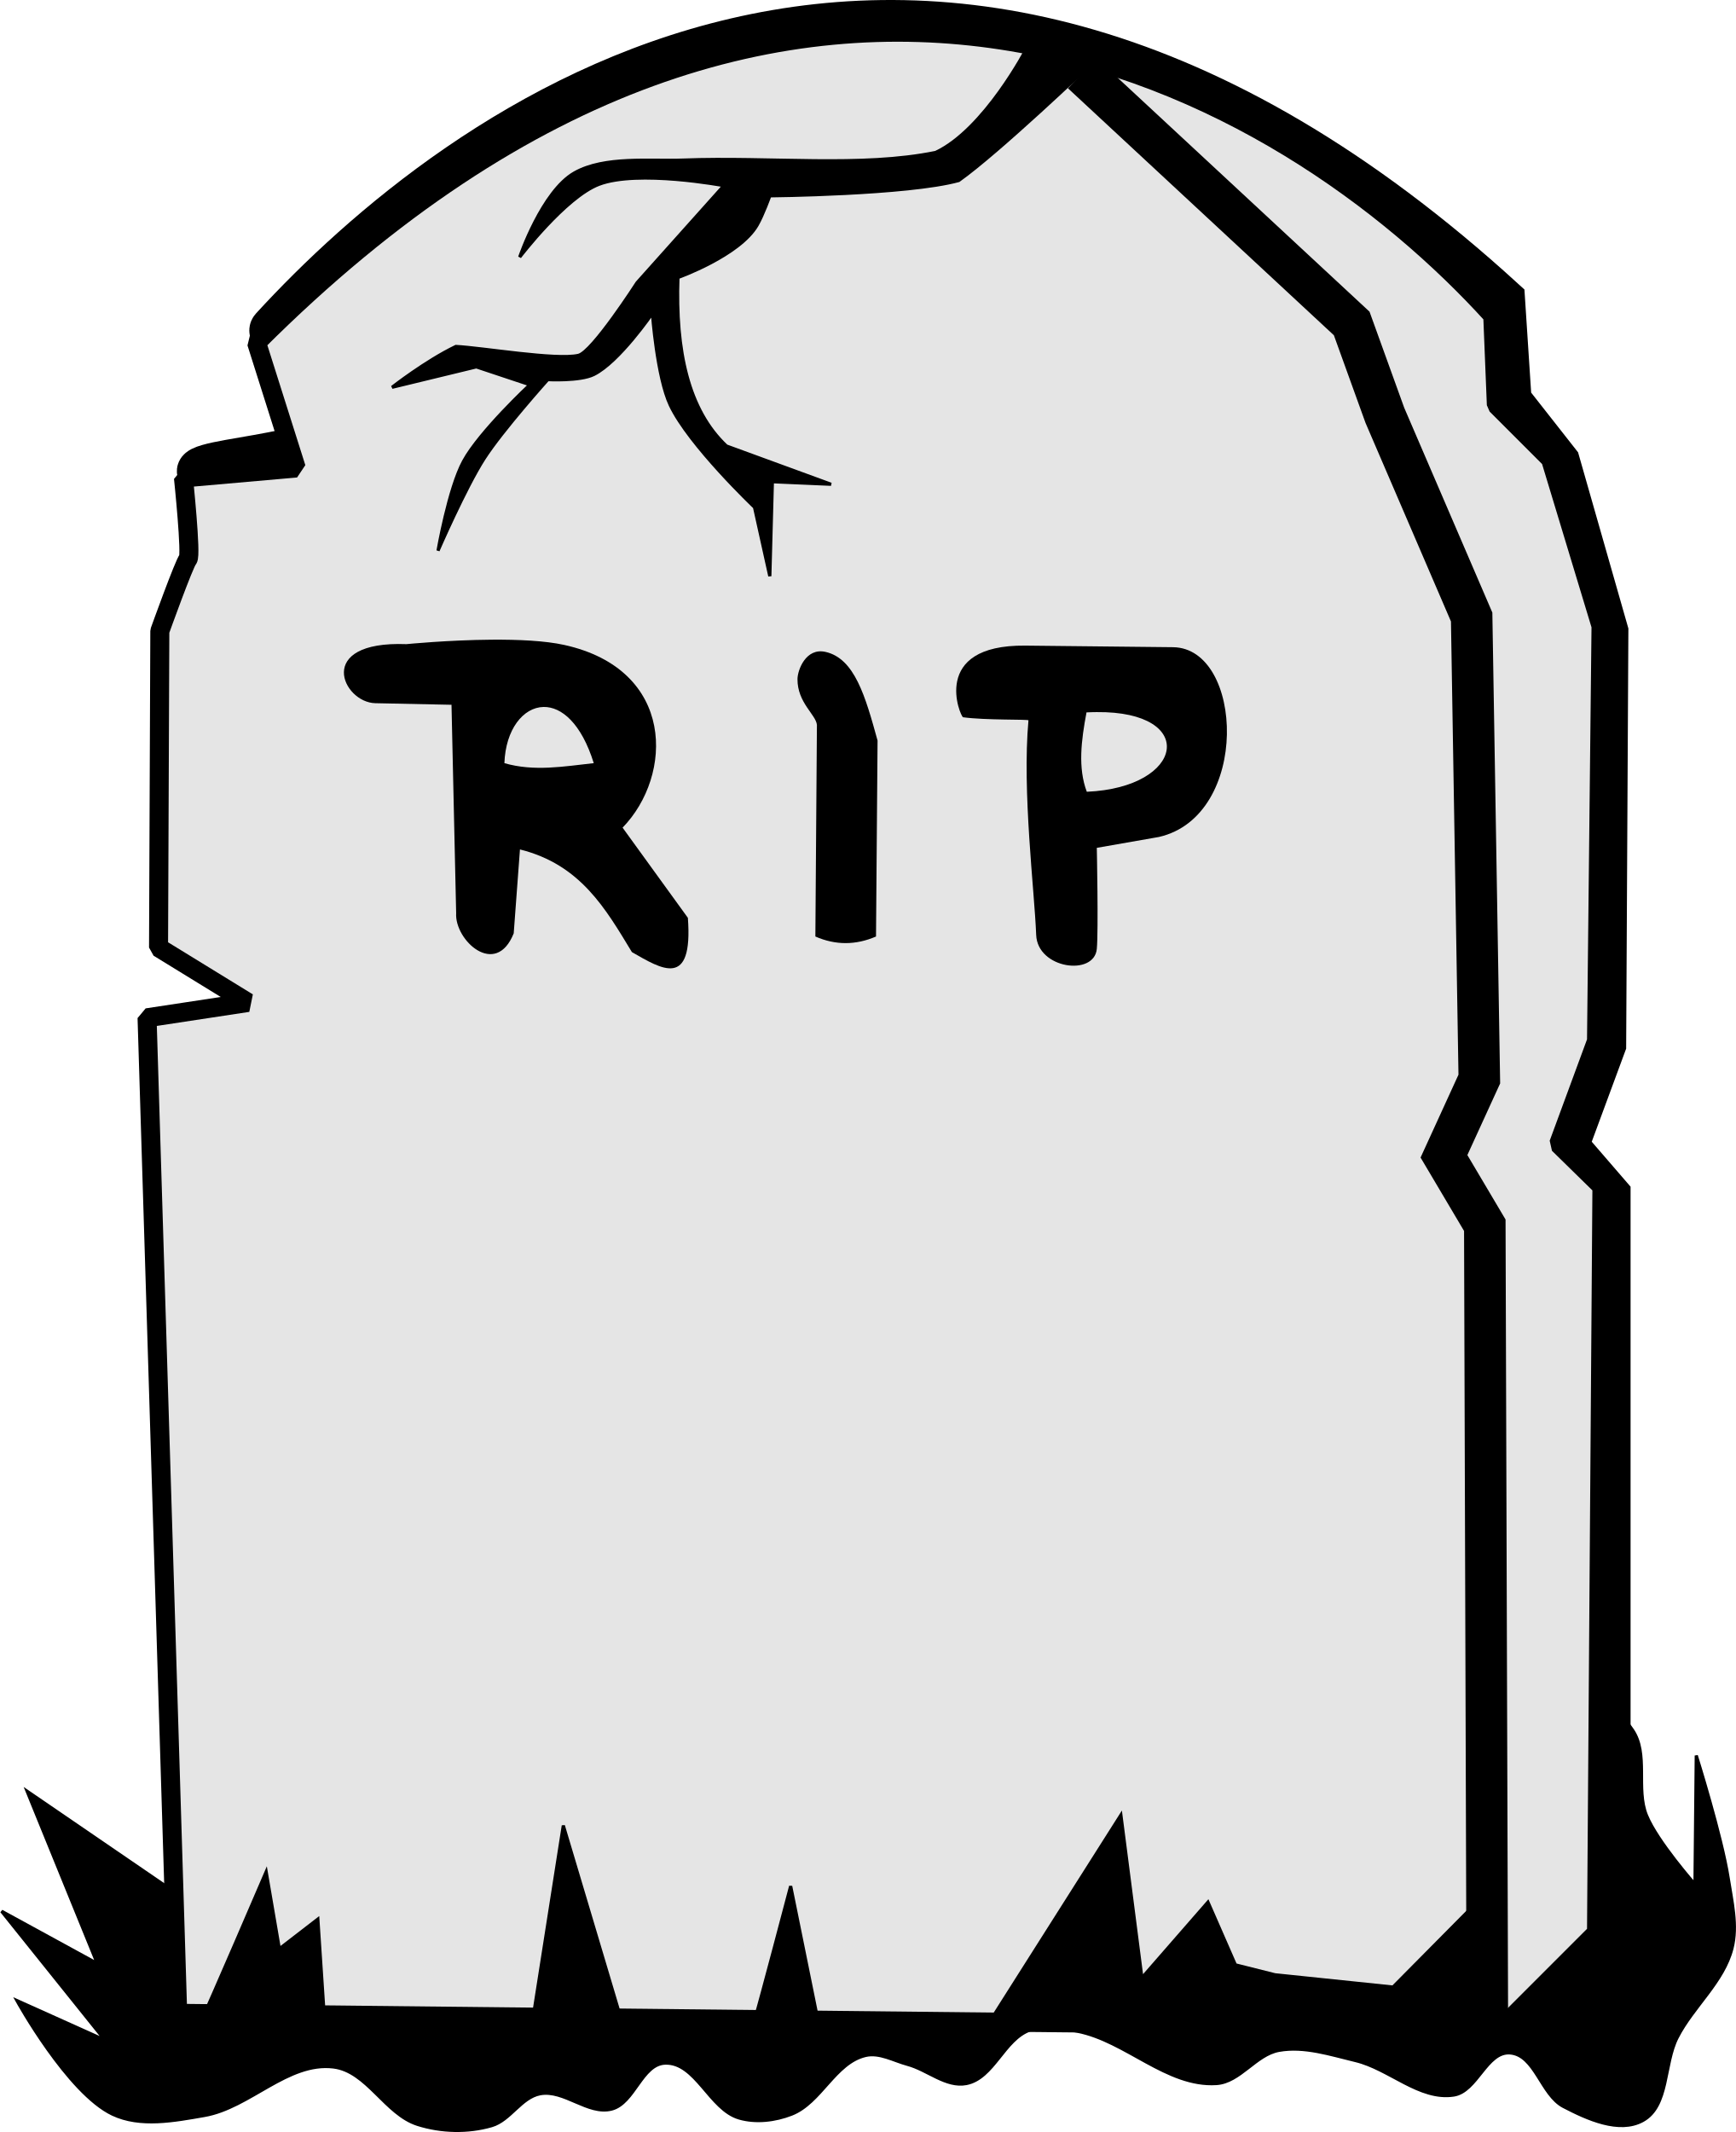
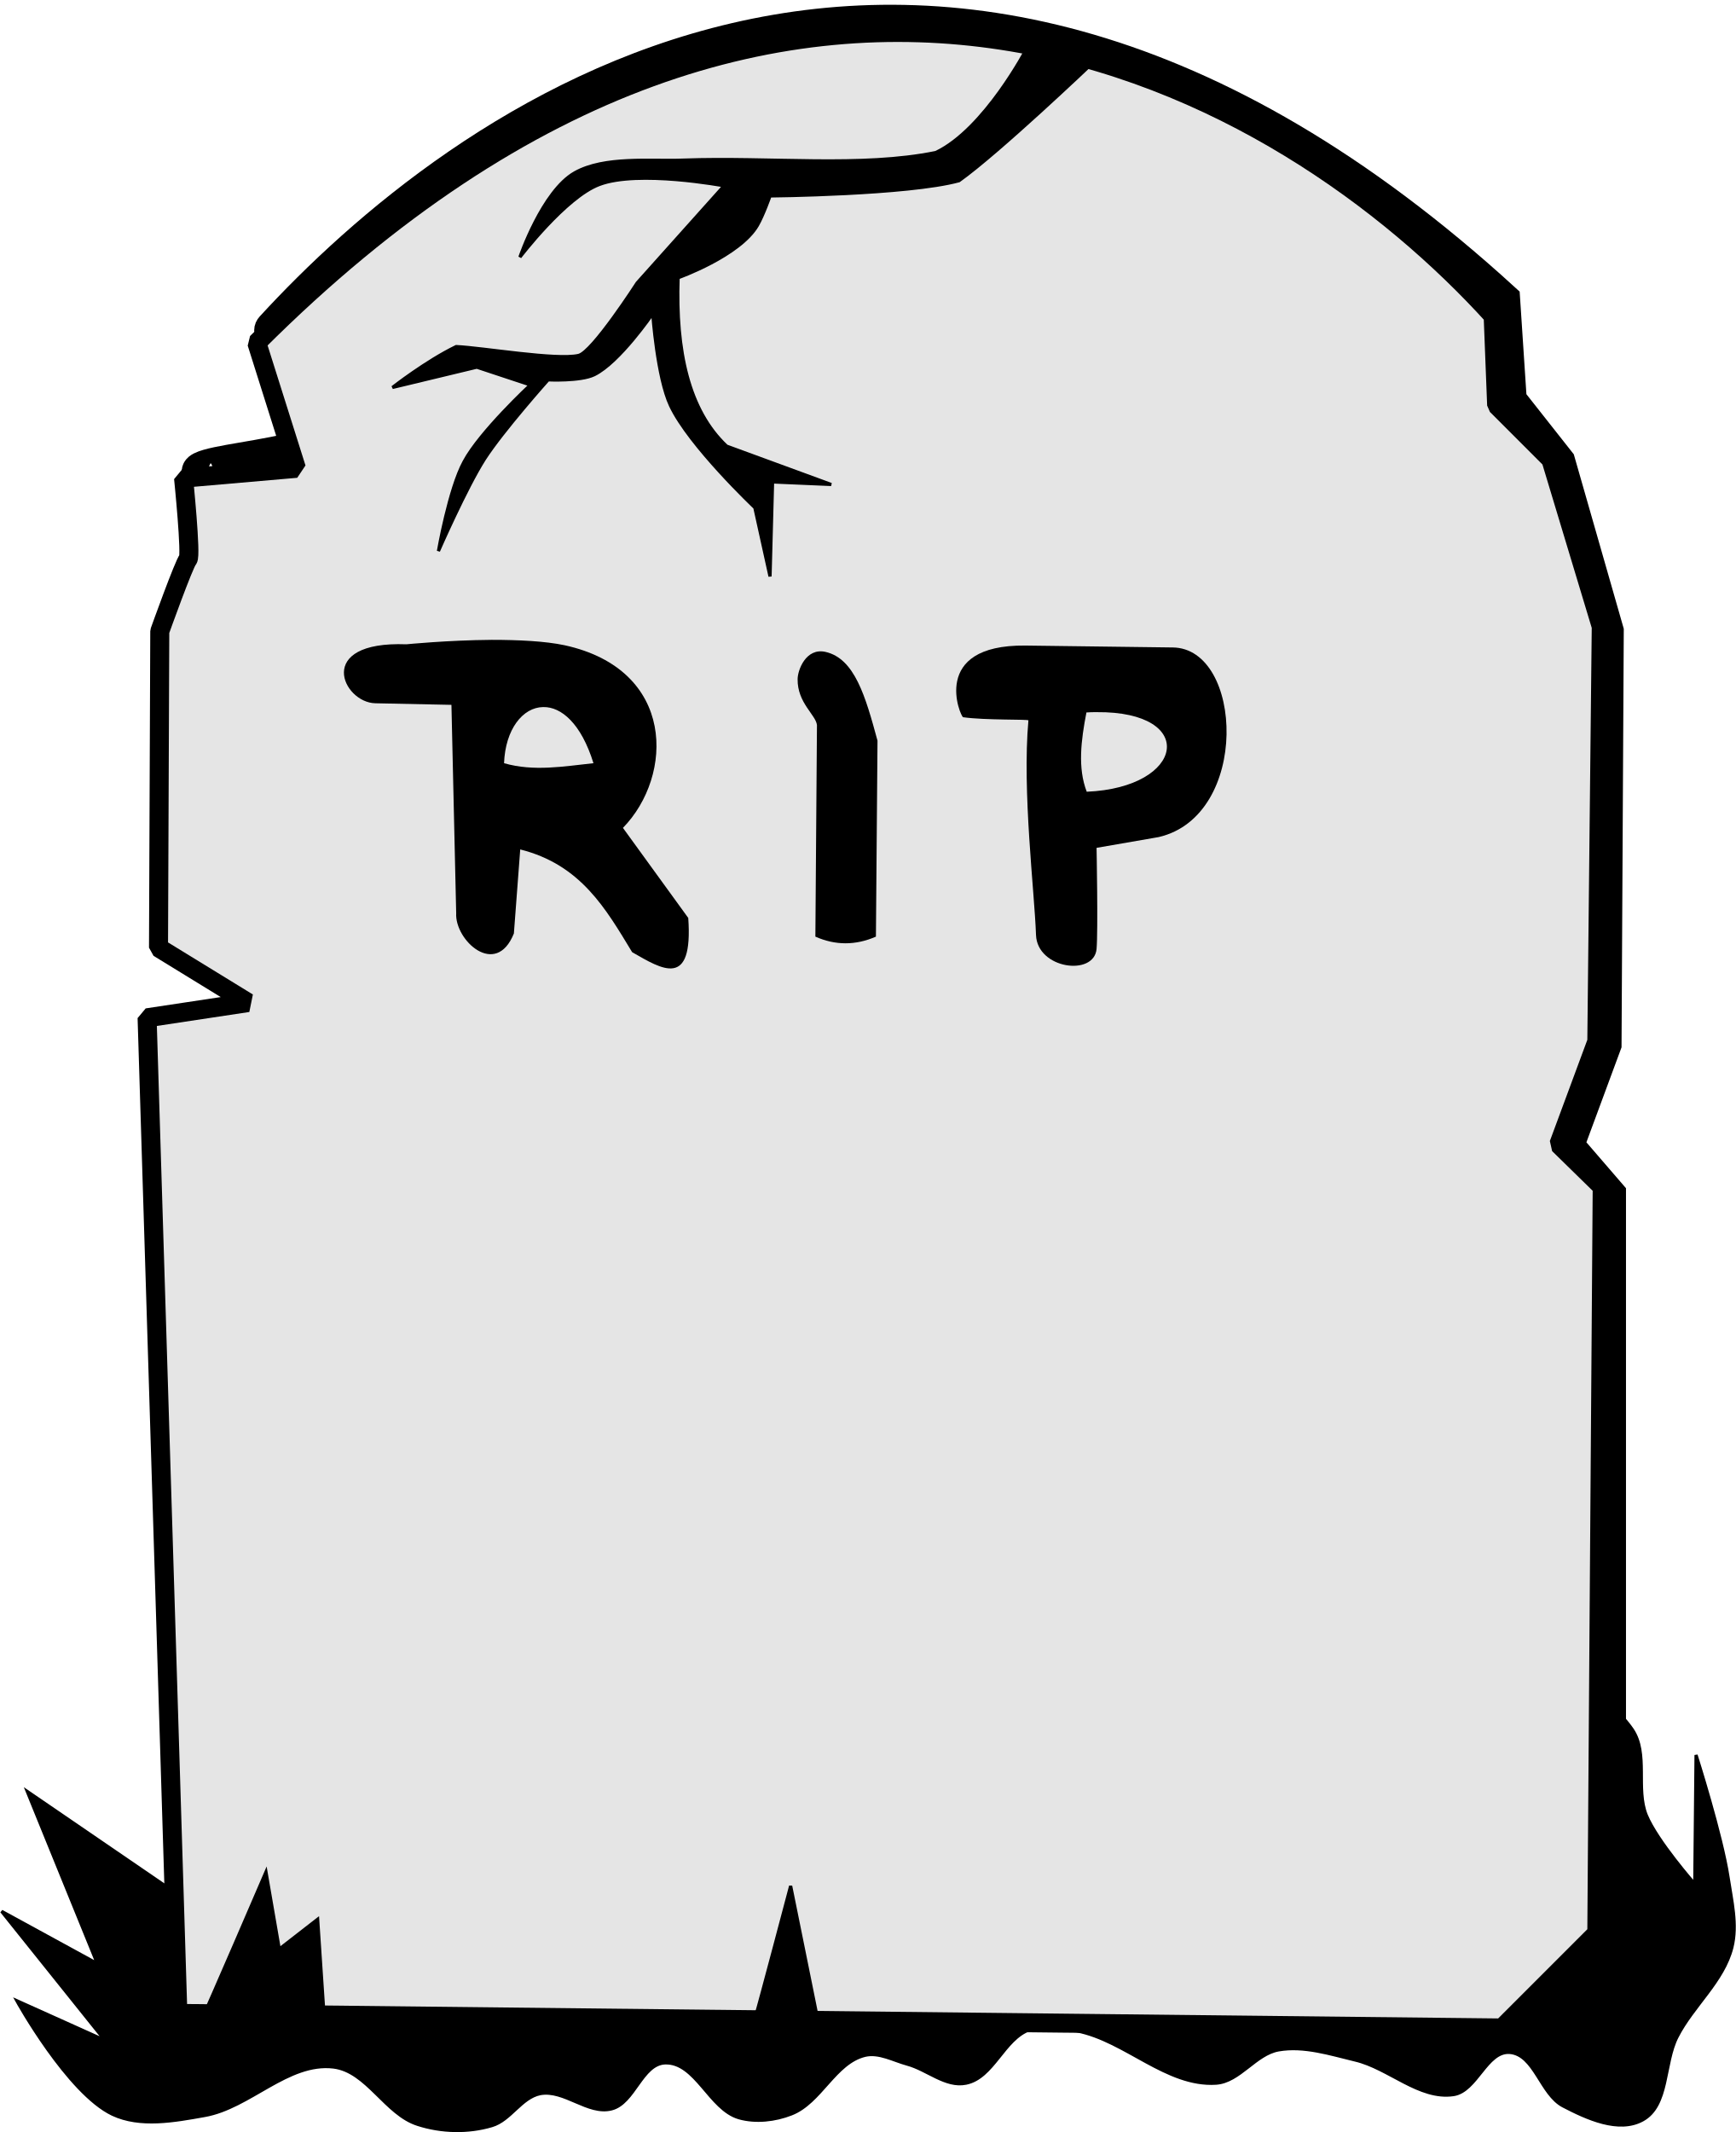
- <svg xmlns="http://www.w3.org/2000/svg" id="svg2" viewBox="0 0 547.6 672.41" version="1.1">
-   <path id="path3762" stroke="#000" stroke-width="1px" d="m62.089 601.57-53.538-36.63 22.14 54.34-30.191-16.5 32.606 40.66-27.776-12.48s16.076 29.143 30.191 35.826c8.732 4.135 19.465 2.066 28.983 0.403 14.264-2.492 26.28-17.02 40.657-15.297 10.642 1.276 16.353 14.867 26.568 18.114 7.418 2.358 15.872 2.571 23.347 0.403 5.862-1.7 9.298-8.938 15.297-10.064 7.553-1.417 15.094 6.723 22.542 4.83 7.194-1.827 9.489-14.229 16.907-14.492 9.682-0.342 14.043 14.609 23.347 17.309 5.298 1.537 11.365 0.796 16.504-1.208 9.254-3.608 13.678-16.245 23.347-18.517 4.407-1.035 8.912 1.645 13.284 2.818 6.27 1.682 12.144 7.275 18.517 6.038 8.601-1.67 11.855-14.019 20.127-16.907 4.689-1.637 10.02-0.552 14.894 0.403 15.335 3.003 28.283 17.504 43.877 16.504 7.428-0.476 12.399-9.151 19.725-10.466 7.994-1.435 16.254 1.33 24.153 3.22 10.648 2.548 20.175 12.539 30.996 10.869 7.294-1.126 10.35-13.807 17.712-13.284 7.95 0.565 9.839 13.223 16.907 16.907 7.492 3.905 17.546 8.484 24.958 4.428 8.285-4.534 6.572-17.755 10.869-26.165 5.015-9.817 14.602-17.492 17.309-28.178 1.815-7.165-0.069-14.837-1.208-22.14-2.05-13.152-10.064-38.644-10.064-38.644l-0.403 40.657s-11.945-13.536-15.297-21.737c-3.447-8.433 0.711-19.447-4.428-26.97-14.252-20.864-65.212-38.644-65.212-38.644z" />
-   <path id="path3784" d="m64.292 150.37c-12.954-6.38 42.568-5.13 46.718-19.36 4.69-16.13-30.029-22.71-25.393-27.76 56.903-62.036 203.87-177.79 388.89-8.885l2.081 31.91 15.261 19.424 15.261 53.415-0.694 130.42-11.793 31.91 13.18 15.261v196.32" stroke="#000" stroke-linecap="square" stroke-miterlimit="36" stroke-width="13.1" fill="none" />
-   <path id="path2987" stroke-linejoin="bevel" d="m56.051 634.98-9.661-313.98 31.801-4.83-28.178-17.309 0.403-99.831s7.74-21.539 8.878-22.678c1.139-1.139-1.423-25.618-1.423-25.618l35.58-3.131-12.524-39.565c171.51-171.43 325.13-80.088 389.95-8.531l1.139 28.179 17.078 17.078 15.94 52.658-1.423 130.93-11.955 32.449 13.663 13.378-1.708 235.4-29.887 29.887z" stroke="#000" stroke-width="6" fill="#e5e5e5" />
-   <path id="path3757" stroke="#000" stroke-width="13.1" fill="none" d="m341.34 23.049 85.046 78.968 10.466 28.983 27.373 63.602 2.415 145.72-11.149 24.366 12.881 21.737 0.805 252.8" />
-   <path id="path3760" stroke="#000" stroke-width="1px" d="m323.87 15.308s-13.29 25.547-28.706 32.769c-23.467 4.807-52.07 1.368-79.703 2.415-10.247 0.388-24.753-1.328-34.216 4.025-10.238 5.792-17.309 26.568-17.309 26.568s14.408-18.894 24.958-22.945c12.277-4.714 39.449 0.403 39.449 0.403l-27.373 30.593s-14.108 21.939-18.517 22.945c-7.026 1.602-30.134-2.364-38.644-2.818-9.517 4.578-20.127 12.881-20.127 12.881l26.568-6.441 16.907 5.636s-15.86 14.784-20.932 24.153c-4.651 8.59-8.051 28.178-8.051 28.178s8.652-19.896 14.492-28.983c5.778-8.991 20.127-24.958 20.127-24.958s10.134 0.542 14.492-1.61c7.999-3.95 18.517-19.322 18.517-19.322s1.435 20.082 5.636 28.983c5.939 12.585 26.568 32.203 26.568 32.203l4.83 21.737 0.805-29.788 18.517 0.805-33.008-12.076c-12.047-11.343-16.114-30.001-15.297-53.136 0 0 19.439-6.94 24.958-16.504 1.883-3.263 4.025-9.258 4.025-9.258s43.43-0.408 59.576-4.83c12.523-8.85 41.902-36.914 41.902-36.914z" />
-   <path id="path3764" d="m155.11 201.75c-13.795 0.103-26.906 1.406-26.906 1.406-29.184-1.104-20.131 18.414-9.812 18.625l24.031 0.5 1.469 65.719c-0.543 8.509 12.459 20.575 18.156 6.375l1.969-26.469c19.102 4.755 27.027 18.712 35.312 32.375 9.36 5.363 19.337 11.718 17.656-10.812l-20.594-28.438c15.961-16.426 16.786-49.853-18.406-57.625-6.077-1.342-14.598-1.718-22.875-1.656zm16.344 21.219c5.644-0.105 11.911 5.104 15.844 17.719-9.396 1.029-18.792 2.725-28.188 0 0.374-10.659 5.947-17.6 12.344-17.719z" />
-   <path id="path3766" d="m260.39 205.6c9.219 2.075 12.584 14.034 16.432 27.96l-0.49 61.805c-6.377 2.759-12.753 2.791-19.13 0l0.49-66.71c-0.258-3.232-6.173-7.003-6.131-14.47 0.016-2.796 2.607-9.985 8.829-8.584z" />
-   <path id="path3768" d="m323.42 203.62c-30.265-0.319-20.446 22.48-19.625 22.594 7.029 0.973 20.658 0.608 20.625 0.969-2.032 22.431 1.897 53.691 2.437 67.688 0.413 10.701 18.302 13.106 19.125 4.406 0.535-5.655 0-31.875 0-31.875l19.625-3.438c28.906-6.655 26.723-59.609 4.406-59.844zm22.5 20.969c32.063-0.32 27.86 23.789-3.094 25.125-2.851-7.538-1.76-16.202-0.094-25.031 1.11-0.063 2.153-0.083 3.188-0.094z" />
-   <path id="path3776" stroke="#000" stroke-width="1px" d="m63.845 636.49c1.041-1.734 20.117-46.131 20.117-46.131l4.162 24.279 12.14-9.365 2.081 31.563z" />
-   <path id="path3778" stroke="#000" stroke-width="1px" d="m238.31 636.14c1.041-3.122 11.099-41.275 11.099-41.275l9.018 44.397z" />
-   <path id="path3780" stroke="#000" stroke-width="1px" d="m312.86 636.63 40.717-64.18 6.635 51.346 20.83-23.883 8.654 19.778 12.479 3.133 37.244 3.871 26.241-26.488 3.259 39.976z" />
-   <path id="path3782" stroke="#000" stroke-width="1px" d="m167.21 642.39 10.484-66.636 18.652 62.474z" />
+ <svg xmlns="http://www.w3.org/2000/svg" viewBox="0 0 547.6 672.4">
+   <style>.a{stroke-width:1px;stroke:#000;}.b{fill:none;stroke-width:10;stroke:#000;}</style>
+   <path d="m62.1 601.6-53.5-36.6 22.1 54.3-30.2-16.5 32.6 40.7-27.8-12.5s16.1 29.1 30.2 35.8c8.7 4.1 19.5 2.1 29 0.4 14.3-2.5 26.3-17 40.7-15.3 10.6 1.3 16.4 14.9 26.6 18.1 7.4 2.4 15.9 2.6 23.3 0.4 5.9-1.7 9.3-8.9 15.3-10.1 7.6-1.4 15.1 6.7 22.5 4.8 7.2-1.8 9.5-14.2 16.9-14.5 9.7-0.3 14 14.6 23.3 17.3 5.3 1.5 11.4 0.8 16.5-1.2 9.3-3.6 13.7-16.2 23.3-18.5 4.4-1 8.9 1.6 13.3 2.8 6.3 1.7 12.1 7.3 18.5 6 8.6-1.7 11.9-14 20.1-16.9 4.7-1.6 10-0.6 14.9 0.4 15.3 3 28.3 17.5 43.9 16.5 7.4-0.5 12.4-9.2 19.7-10.5 8-1.4 16.3 1.3 24.2 3.2 10.6 2.5 20.2 12.5 31 10.9 7.3-1.1 10.4-13.8 17.7-13.3 7.9 0.6 9.8 13.2 16.9 16.9 7.5 3.9 17.5 8.5 25 4.4 8.3-4.5 6.6-17.8 10.9-26.2 5-9.8 14.6-17.5 17.3-28.2 1.8-7.2-0.1-14.8-1.2-22.1-2-13.2-10.1-38.6-10.1-38.6l-0.4 40.7s-11.9-13.5-15.3-21.7c-3.4-8.4 0.7-19.4-4.4-27-14.3-20.9-65.2-38.6-65.2-38.6z" class="a" />
+   <path d="m64.3 150.4c-13-6.4 42.6-5.1 46.7-19.4 4.7-16.1-30-22.7-25.4-27.8 56.9-62 203.9-177.8 388.9-8.9l2.1 31.9 15.3 19.4 15.3 53.4-0.7 130.4-11.8 31.9 13.2 15.3v196.3" class="b" />
+   <path d="m56.1 635-9.7-314 31.8-4.8-28.2-17.3 0.4-99.8s7.7-21.5 8.9-22.7c1.1-1.1-1.4-25.6-1.4-25.6l35.6-3.1-12.5-39.6c171.5-171.4 325.1-80.1 390-8.5l1.1 28.2 17.1 17.1 15.9 52.7-1.4 130.9-12 32.4 13.7 13.4-1.7 235.4-29.9 29.9z" style="fill:#e5e5e5;stroke-linejoin:bevel;stroke-width:6;stroke:#000" />
+   <path d="m323.9 15.3s-13.3 25.5-28.7 32.8c-23.5 4.8-52.1 1.4-79.7 2.4-10.2 0.4-24.8-1.3-34.2 4-10.2 5.8-17.3 26.6-17.3 26.6s14.4-18.9 25-22.9c12.3-4.7 39.4 0.4 39.4 0.4l-27.4 30.6s-14.1 21.9-18.5 22.9c-7 1.6-30.1-2.4-38.6-2.8-9.5 4.6-20.1 12.9-20.1 12.9l26.6-6.4 16.9 5.6s-15.9 14.8-20.9 24.2c-4.7 8.6-8.1 28.2-8.1 28.2s8.7-19.9 14.5-29c5.8-9 20.1-25 20.1-25s10.1 0.5 14.5-1.6c8-3.9 18.5-19.3 18.5-19.3s1.4 20.1 5.6 29c5.9 12.6 26.6 32.2 26.6 32.2l4.8 21.7 0.8-29.8 18.5 0.8-33-12.1c-12-11.3-16.1-30-15.3-53.1 0 0 19.4-6.9 25-16.5 1.9-3.3 4-9.3 4-9.3s43.4-0.4 59.6-4.8c12.5-8.9 41.9-36.9 41.9-36.9z" class="a" />
+   <path d="m155.1 201.8c-13.8 0.1-26.9 1.4-26.9 1.4-29.2-1.1-20.1 18.4-9.8 18.6l24 0.5 1.5 65.7c-0.5 8.5 12.5 20.6 18.2 6.4l2-26.5c19.1 4.8 27 18.7 35.3 32.4 9.4 5.4 19.3 11.7 17.7-10.8l-20.6-28.4c16-16.4 16.8-49.9-18.4-57.6-6.1-1.3-14.6-1.7-22.9-1.7zm16.3 21.2c5.6-0.1 11.9 5.1 15.8 17.7-9.4 1-18.8 2.7-28.2 0 0.4-10.7 5.9-17.6 12.3-17.7z" />
+   <path d="m260.4 205.6c9.2 2.1 12.6 14 16.4 28l-0.5 61.8c-6.4 2.8-12.8 2.8-19.1 0l0.5-66.7c-0.3-3.2-6.2-7-6.1-14.5 0-2.8 2.6-10 8.8-8.6z" />
+   <path d="m323.4 203.6c-30.3-0.3-20.4 22.5-19.6 22.6 7 1 20.7 0.6 20.6 1-2 22.4 1.9 53.7 2.4 67.7 0.4 10.7 18.3 13.1 19.1 4.4 0.5-5.7 0-31.9 0-31.9l19.6-3.4c28.9-6.7 26.7-59.6 4.4-59.8zm22.5 21c32.1-0.3 27.9 23.8-3.1 25.1-2.9-7.5-1.8-16.2-0.1-25 1.1-0.1 2.2-0.1 3.2-0.1z" />
+   <path d="m63.8 636.5c1-1.7 20.1-46.1 20.1-46.1l4.2 24.3 12.1-9.4 2.1 31.6z" class="a" />
+   <path d="m238.3 636.1c1-3.1 11.1-41.3 11.1-41.3l9 44.4z" class="a" />
</svg>
